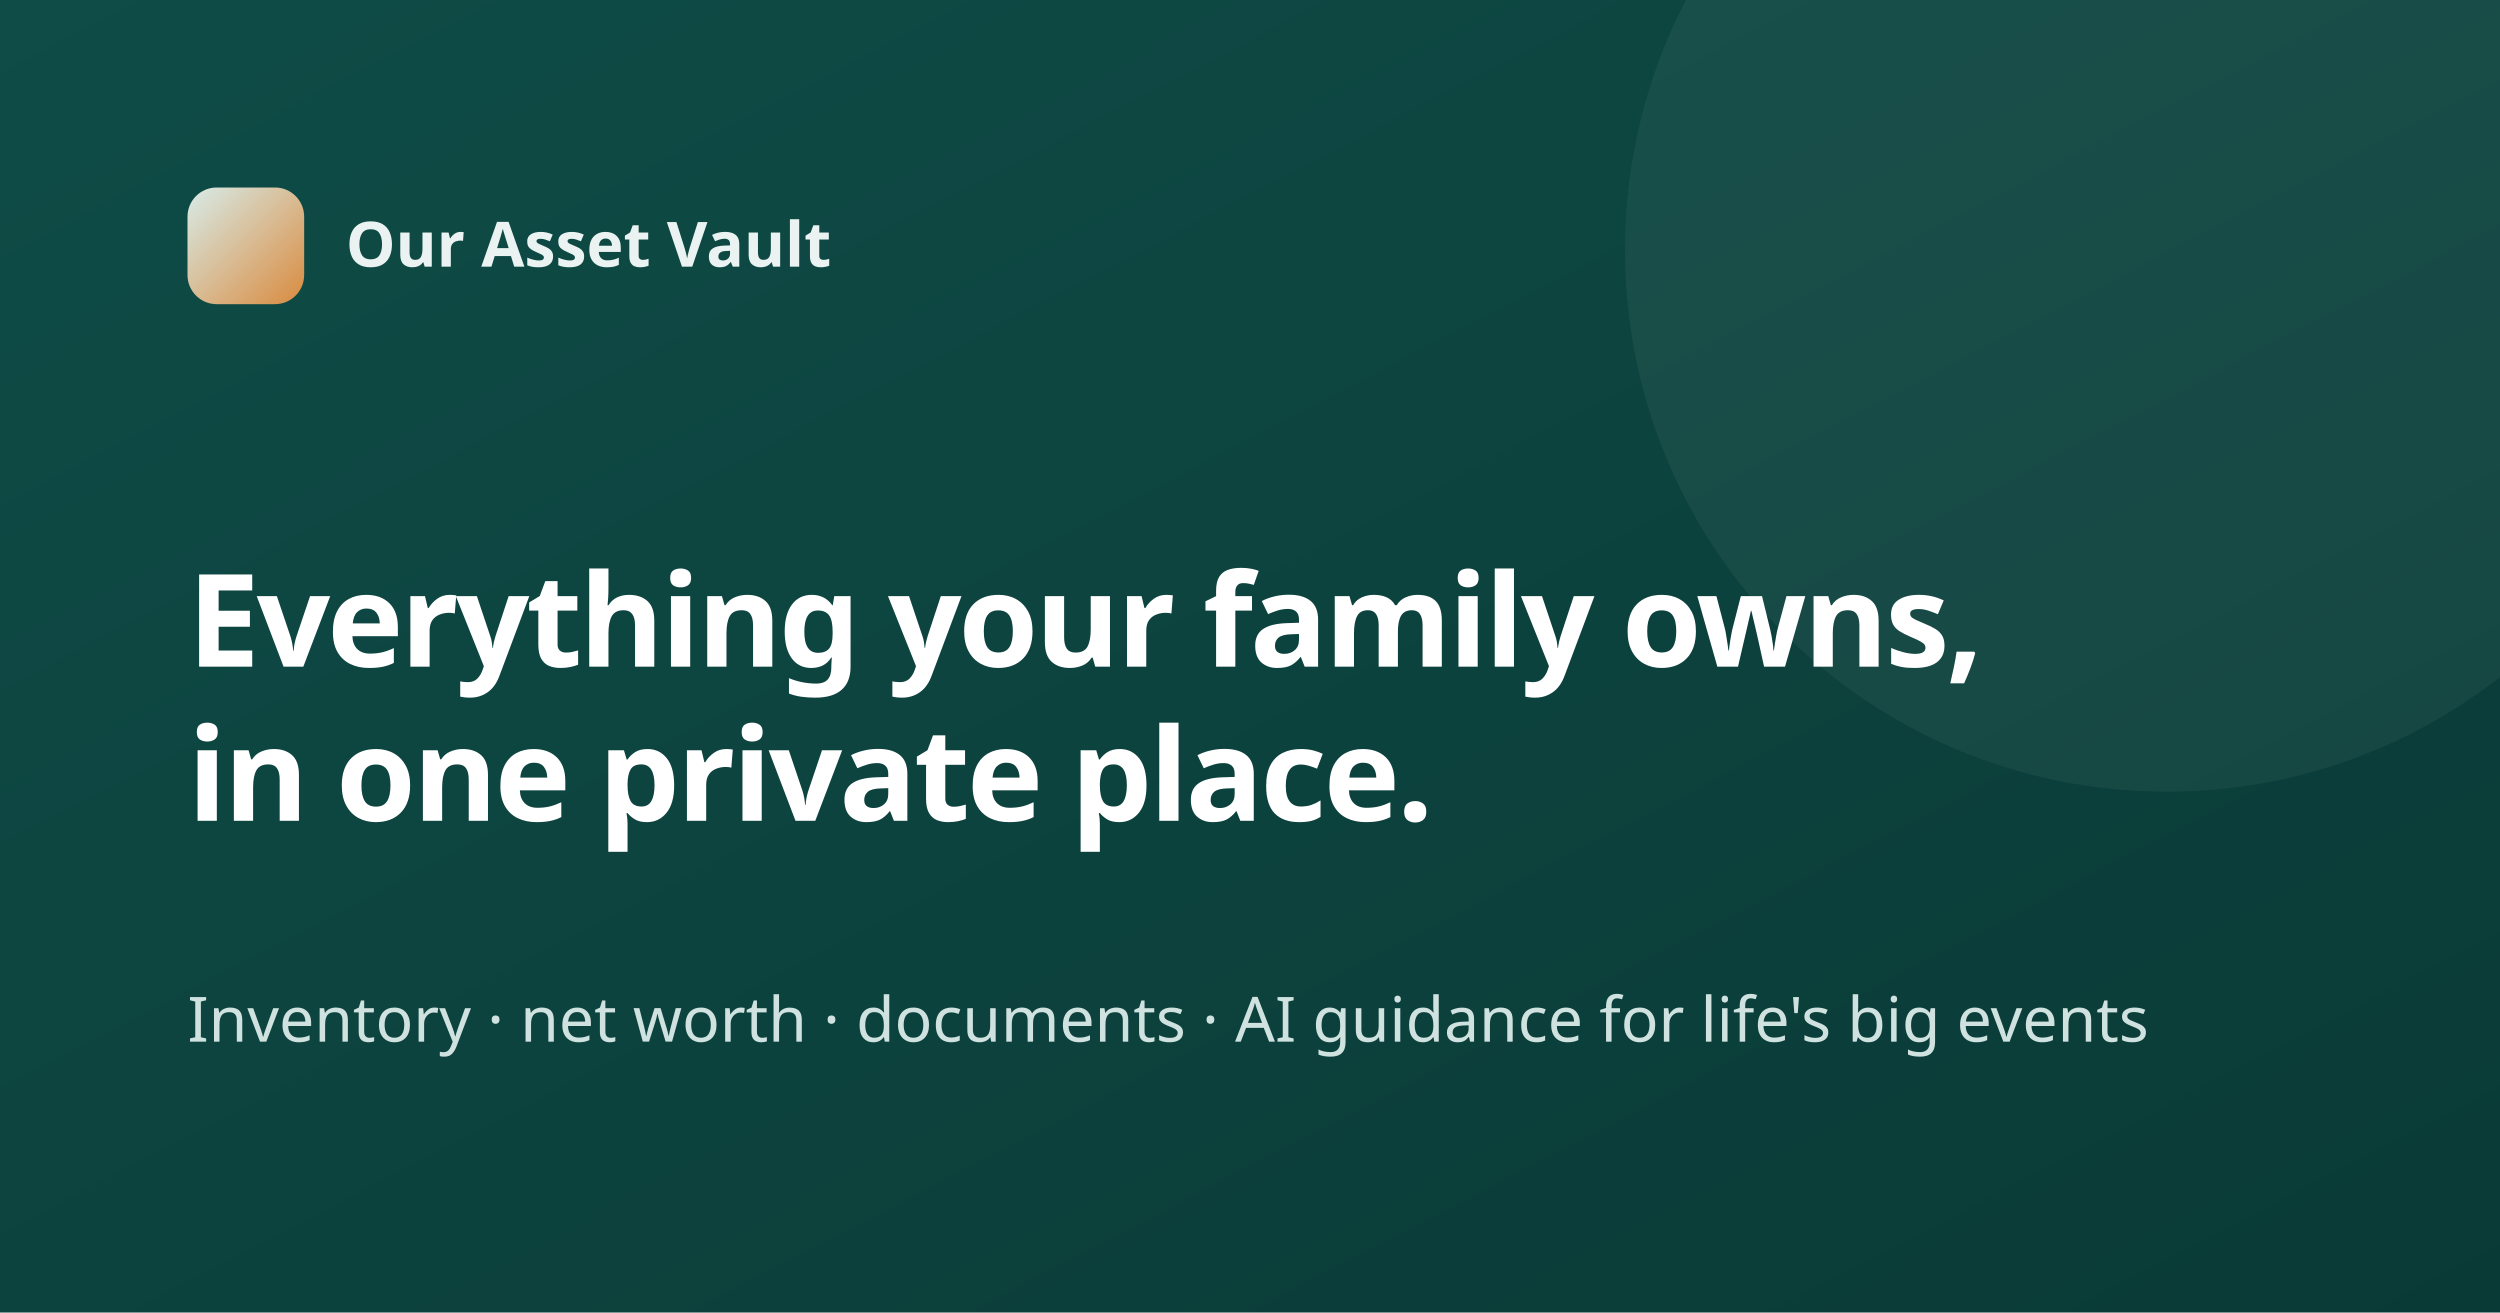
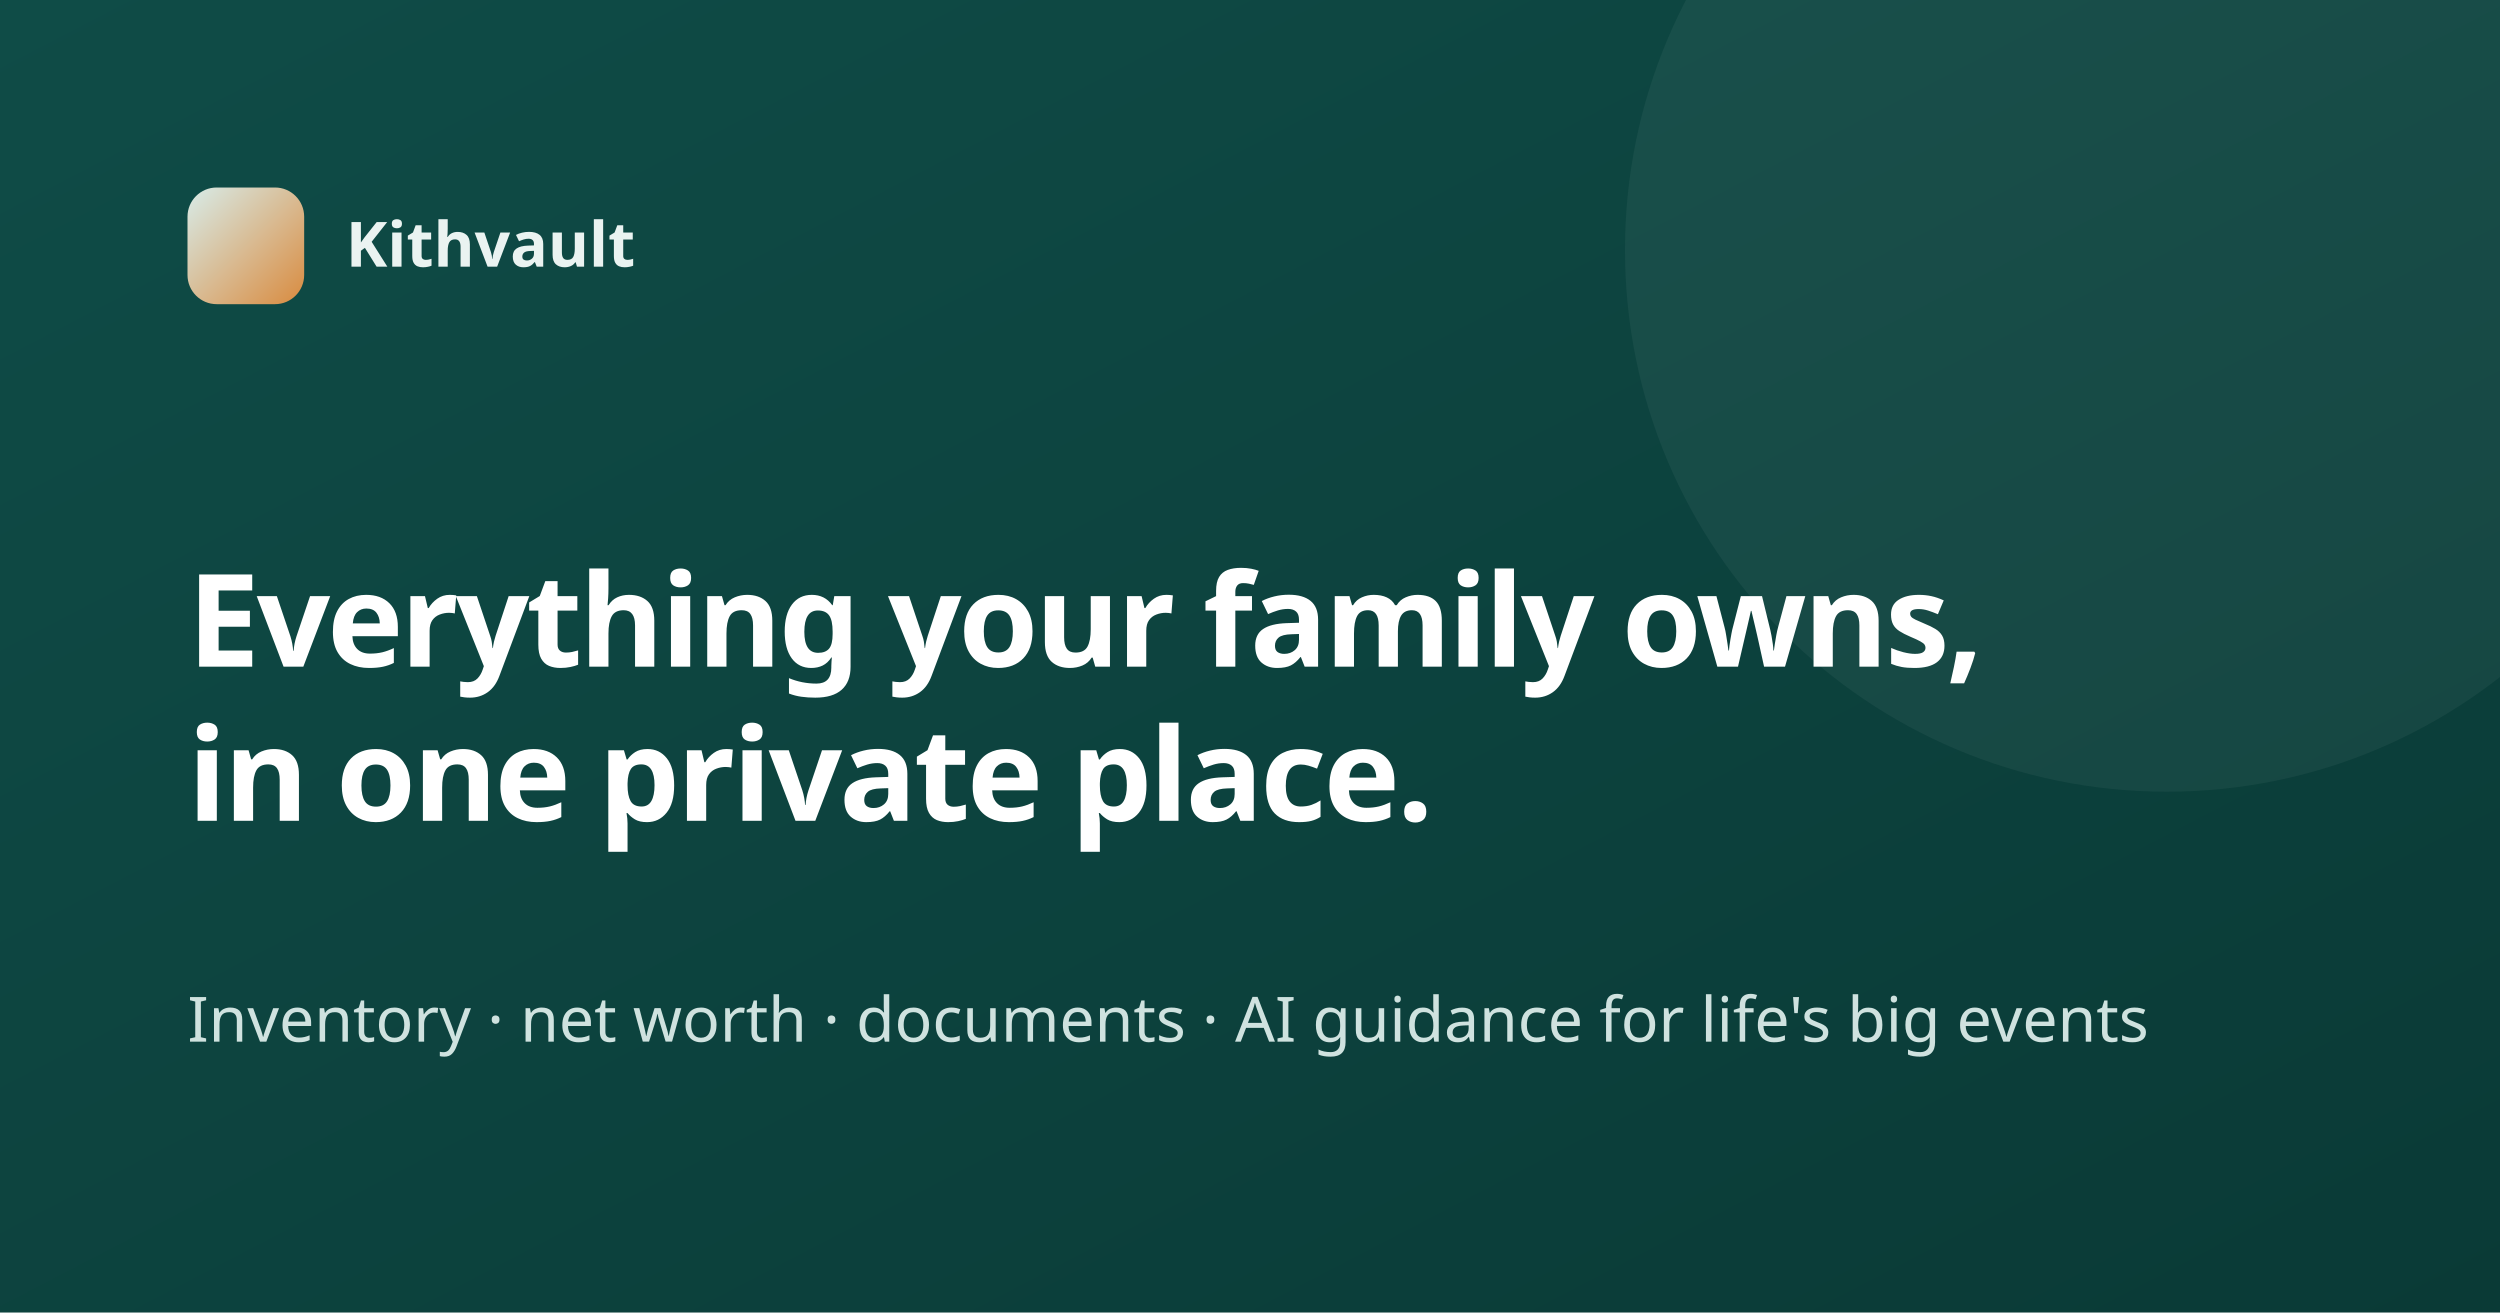
<svg xmlns="http://www.w3.org/2000/svg" viewBox="0 0 1200 630" width="1200" height="630">
  <defs>
    <linearGradient id="bg" x1="0" y1="0" x2="1" y2="1">
      <stop offset="0" stop-color="#0f4c47" />
      <stop offset="1" stop-color="#0a3a36" />
    </linearGradient>
    <linearGradient id="dot" x1="0" y1="0" x2="1" y2="1">
      <stop offset="0" stop-color="#d8ece9" />
      <stop offset="1" stop-color="#d98b3f" />
    </linearGradient>
  </defs>
  <rect width="1200" height="630" fill="url(#bg)" />
  <circle cx="1040" cy="120" r="260" fill="#ffffff" opacity="0.05" />
  <g transform="translate(90,90)">
    <rect width="56" height="56" rx="14" fill="url(#dot)" />
-     <text x="76" y="38" fill="#eaf3f1" font-family="system-ui, sans-serif" font-size="30" font-weight="700">Our Asset Vault</text>
+     <text x="76" y="38" fill="#eaf3f1" font-family="system-ui, sans-serif" font-size="30" font-weight="700">Kithvault</text>
  </g>
  <text x="90" y="320" fill="#ffffff" font-family="system-ui, sans-serif" font-size="62" font-weight="800" letter-spacing="-1.5">
    <tspan x="90" dy="0">Everything your family owns,</tspan>
    <tspan x="90" dy="74">in one private place.</tspan>
  </text>
  <text x="90" y="500" fill="#cfe2df" font-family="system-ui, sans-serif" font-size="30" font-weight="500">
    Inventory · net worth · documents · AI guidance for life's big events
  </text>
</svg>
